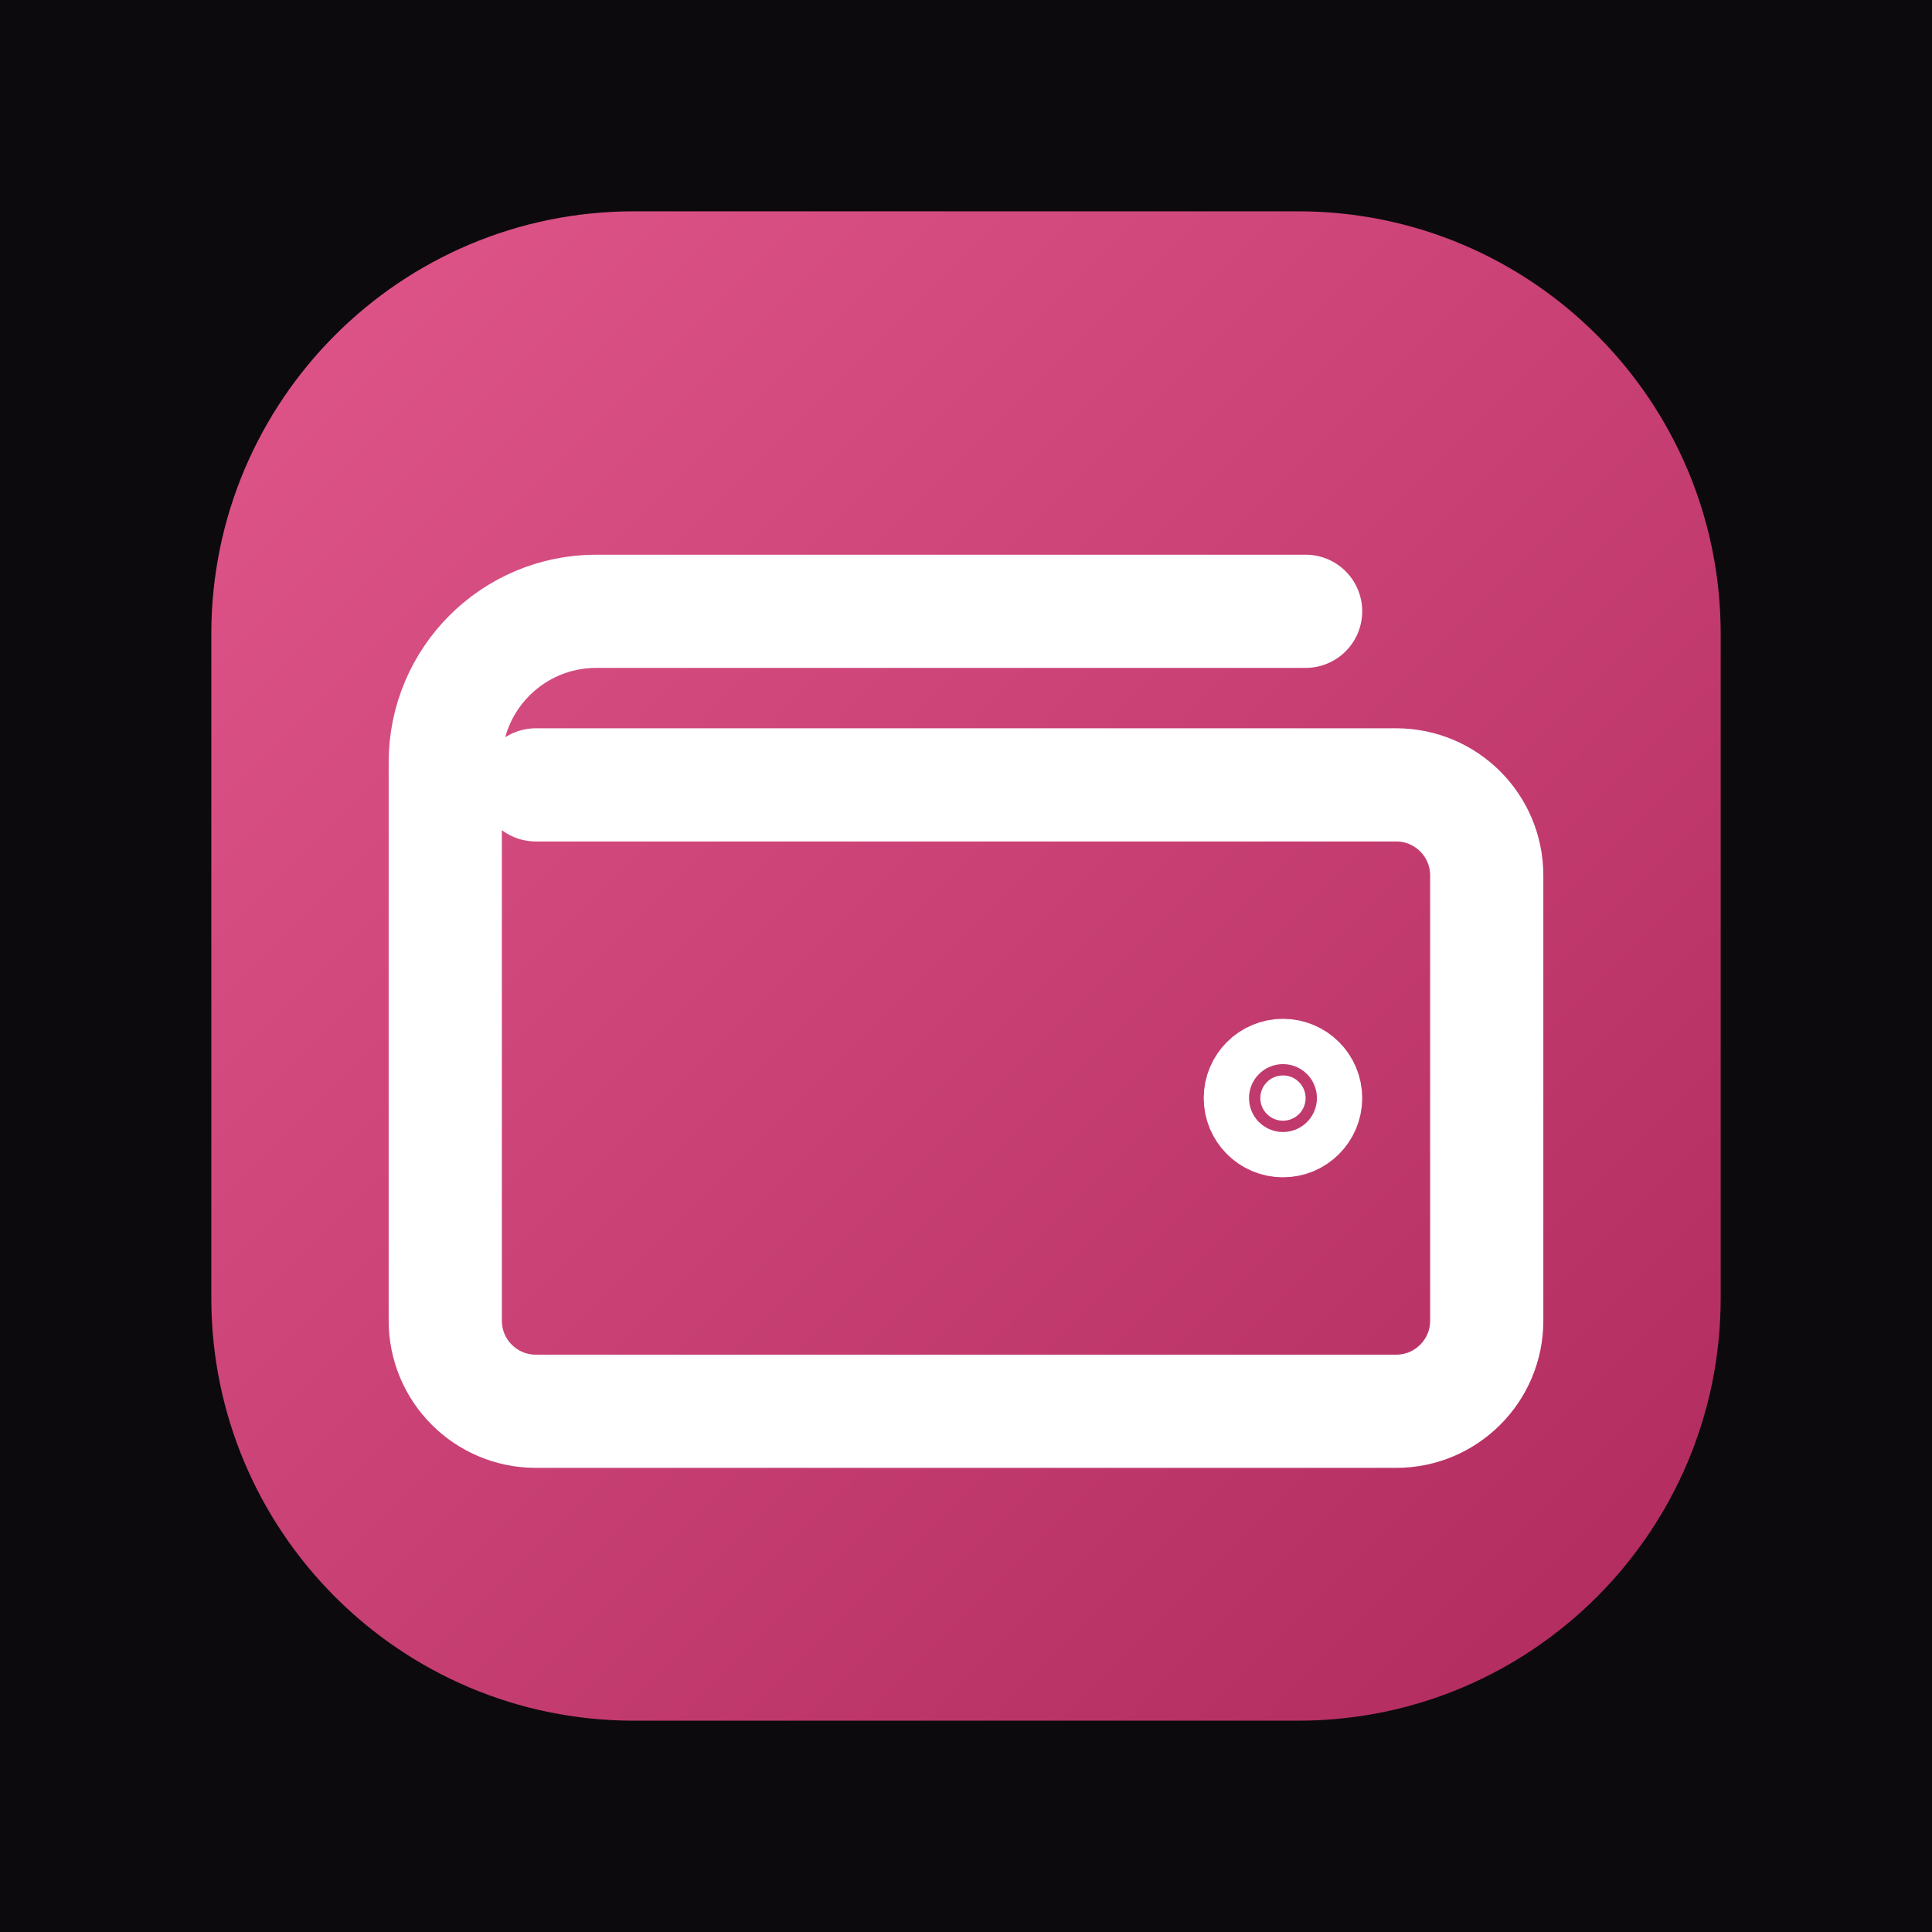
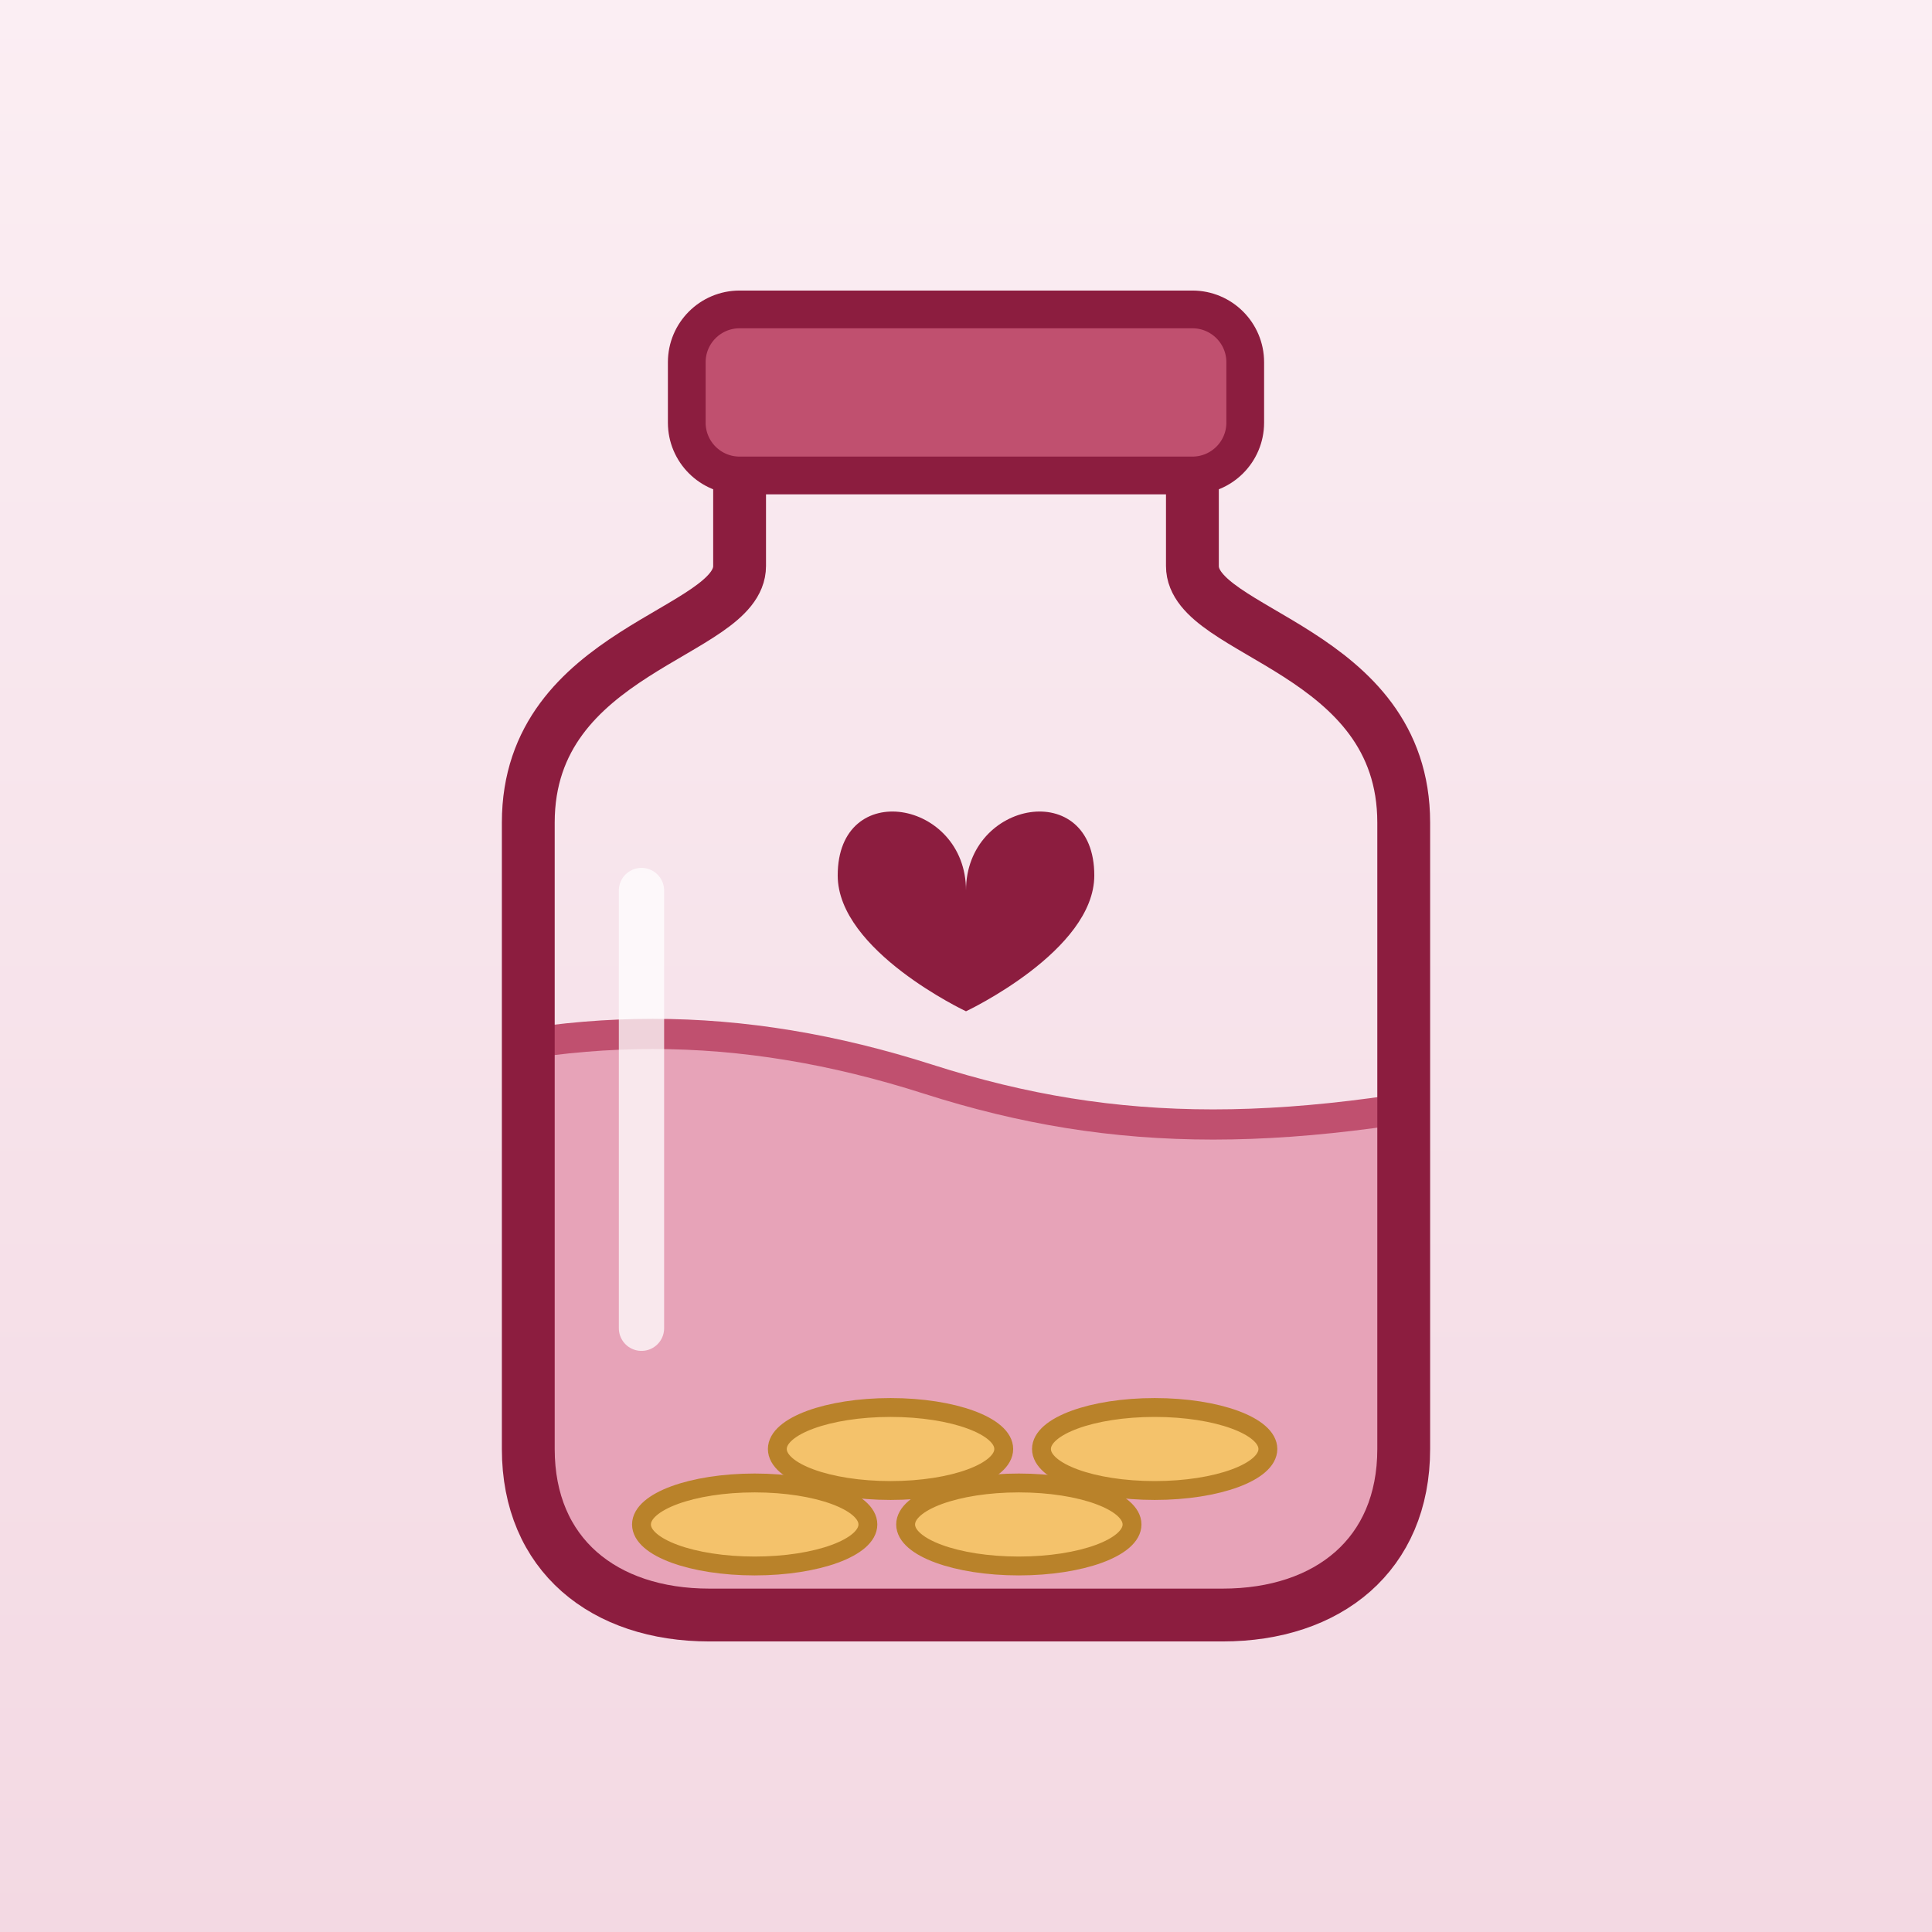
<svg xmlns="http://www.w3.org/2000/svg" viewBox="0 0 512 512">
  <defs>
-     <linearGradient id="g" x1="0" y1="0" x2="1" y2="1">
-       <stop offset="0" stop-color="#e0568a" />
-       <stop offset="1" stop-color="#b02a5e" />
+     <linearGradient id="bg" x1="0" y1="0" x2="0" y2="1">
+       <stop offset="0" stop-color="#fbeef3" />
+       <stop offset="1" stop-color="#f3d9e3" />
    </linearGradient>
+     <clipPath id="jar">
+       <path d="M196 150 C196 168 140 172 140 218 L140 384 C140 412 160 428 188 428 L324 428 C352 428 372 412 372 384 L372 218 C372 172 316 168 316 150 Z" />
+     </clipPath>
  </defs>
-   <rect width="512" height="512" fill="#0c0a0d" />
-   <rect x="56" y="56" width="400" height="400" rx="112" fill="url(#g)" />
-   <g fill="none" stroke="#fff" stroke-width="30" stroke-linecap="round" stroke-linejoin="round">
-     <path d="M142 208h228a24 24 0 0 1 24 24v118a24 24 0 0 1-24 24H142a24 24 0 0 1-24-24V202a40 40 0 0 1 40-40h188" />
-     <circle cx="340" cy="291" r="6" fill="#fff" />
+   <rect width="512" height="512" rx="0" fill="url(#bg)" />
+   <g clip-path="url(#jar)">
+     <path d="M100 286 C150 270 196 270 246 286 C296 302 342 302 412 286 L412 460 L100 460 Z" fill="#e7a3b8" />
+     <path d="M100 286 C150 270 196 270 246 286 C296 302 342 302 412 286" fill="none" stroke="#c0506f" stroke-width="8" stroke-linecap="round" />
+     <g fill="#f4c26b" stroke="#b9822a" stroke-width="5">
+       <ellipse cx="200" cy="404" rx="30" ry="11" />
+       <ellipse cx="270" cy="404" rx="30" ry="11" />
+       <ellipse cx="236" cy="384" rx="30" ry="11" />
+       <ellipse cx="306" cy="384" rx="30" ry="11" />
+     </g>
  </g>
+   <path d="M196 120 L196 150 C196 168 140 172 140 218 L140 384 C140 412 160 428 188 428 L324 428 C352 428 372 412 372 384 L372 218 C372 172 316 168 316 150 L316 120" fill="none" stroke="#8c1d3f" stroke-width="14" stroke-linecap="round" stroke-linejoin="round" />
+   <path d="M170 236 L170 352" stroke="#ffffff" stroke-opacity="0.75" stroke-width="12" stroke-linecap="round" />
+   <rect x="182" y="82" width="148" height="44" rx="14" fill="#c0506f" stroke="#8c1d3f" stroke-width="10" />
+   <path d="M256 236 C256 212 222 206 222 232 C222 252 256 268 256 268 C256 268 290 252 290 232 C290 206 256 212 256 236 Z" fill="#8c1d3f" />
</svg>
